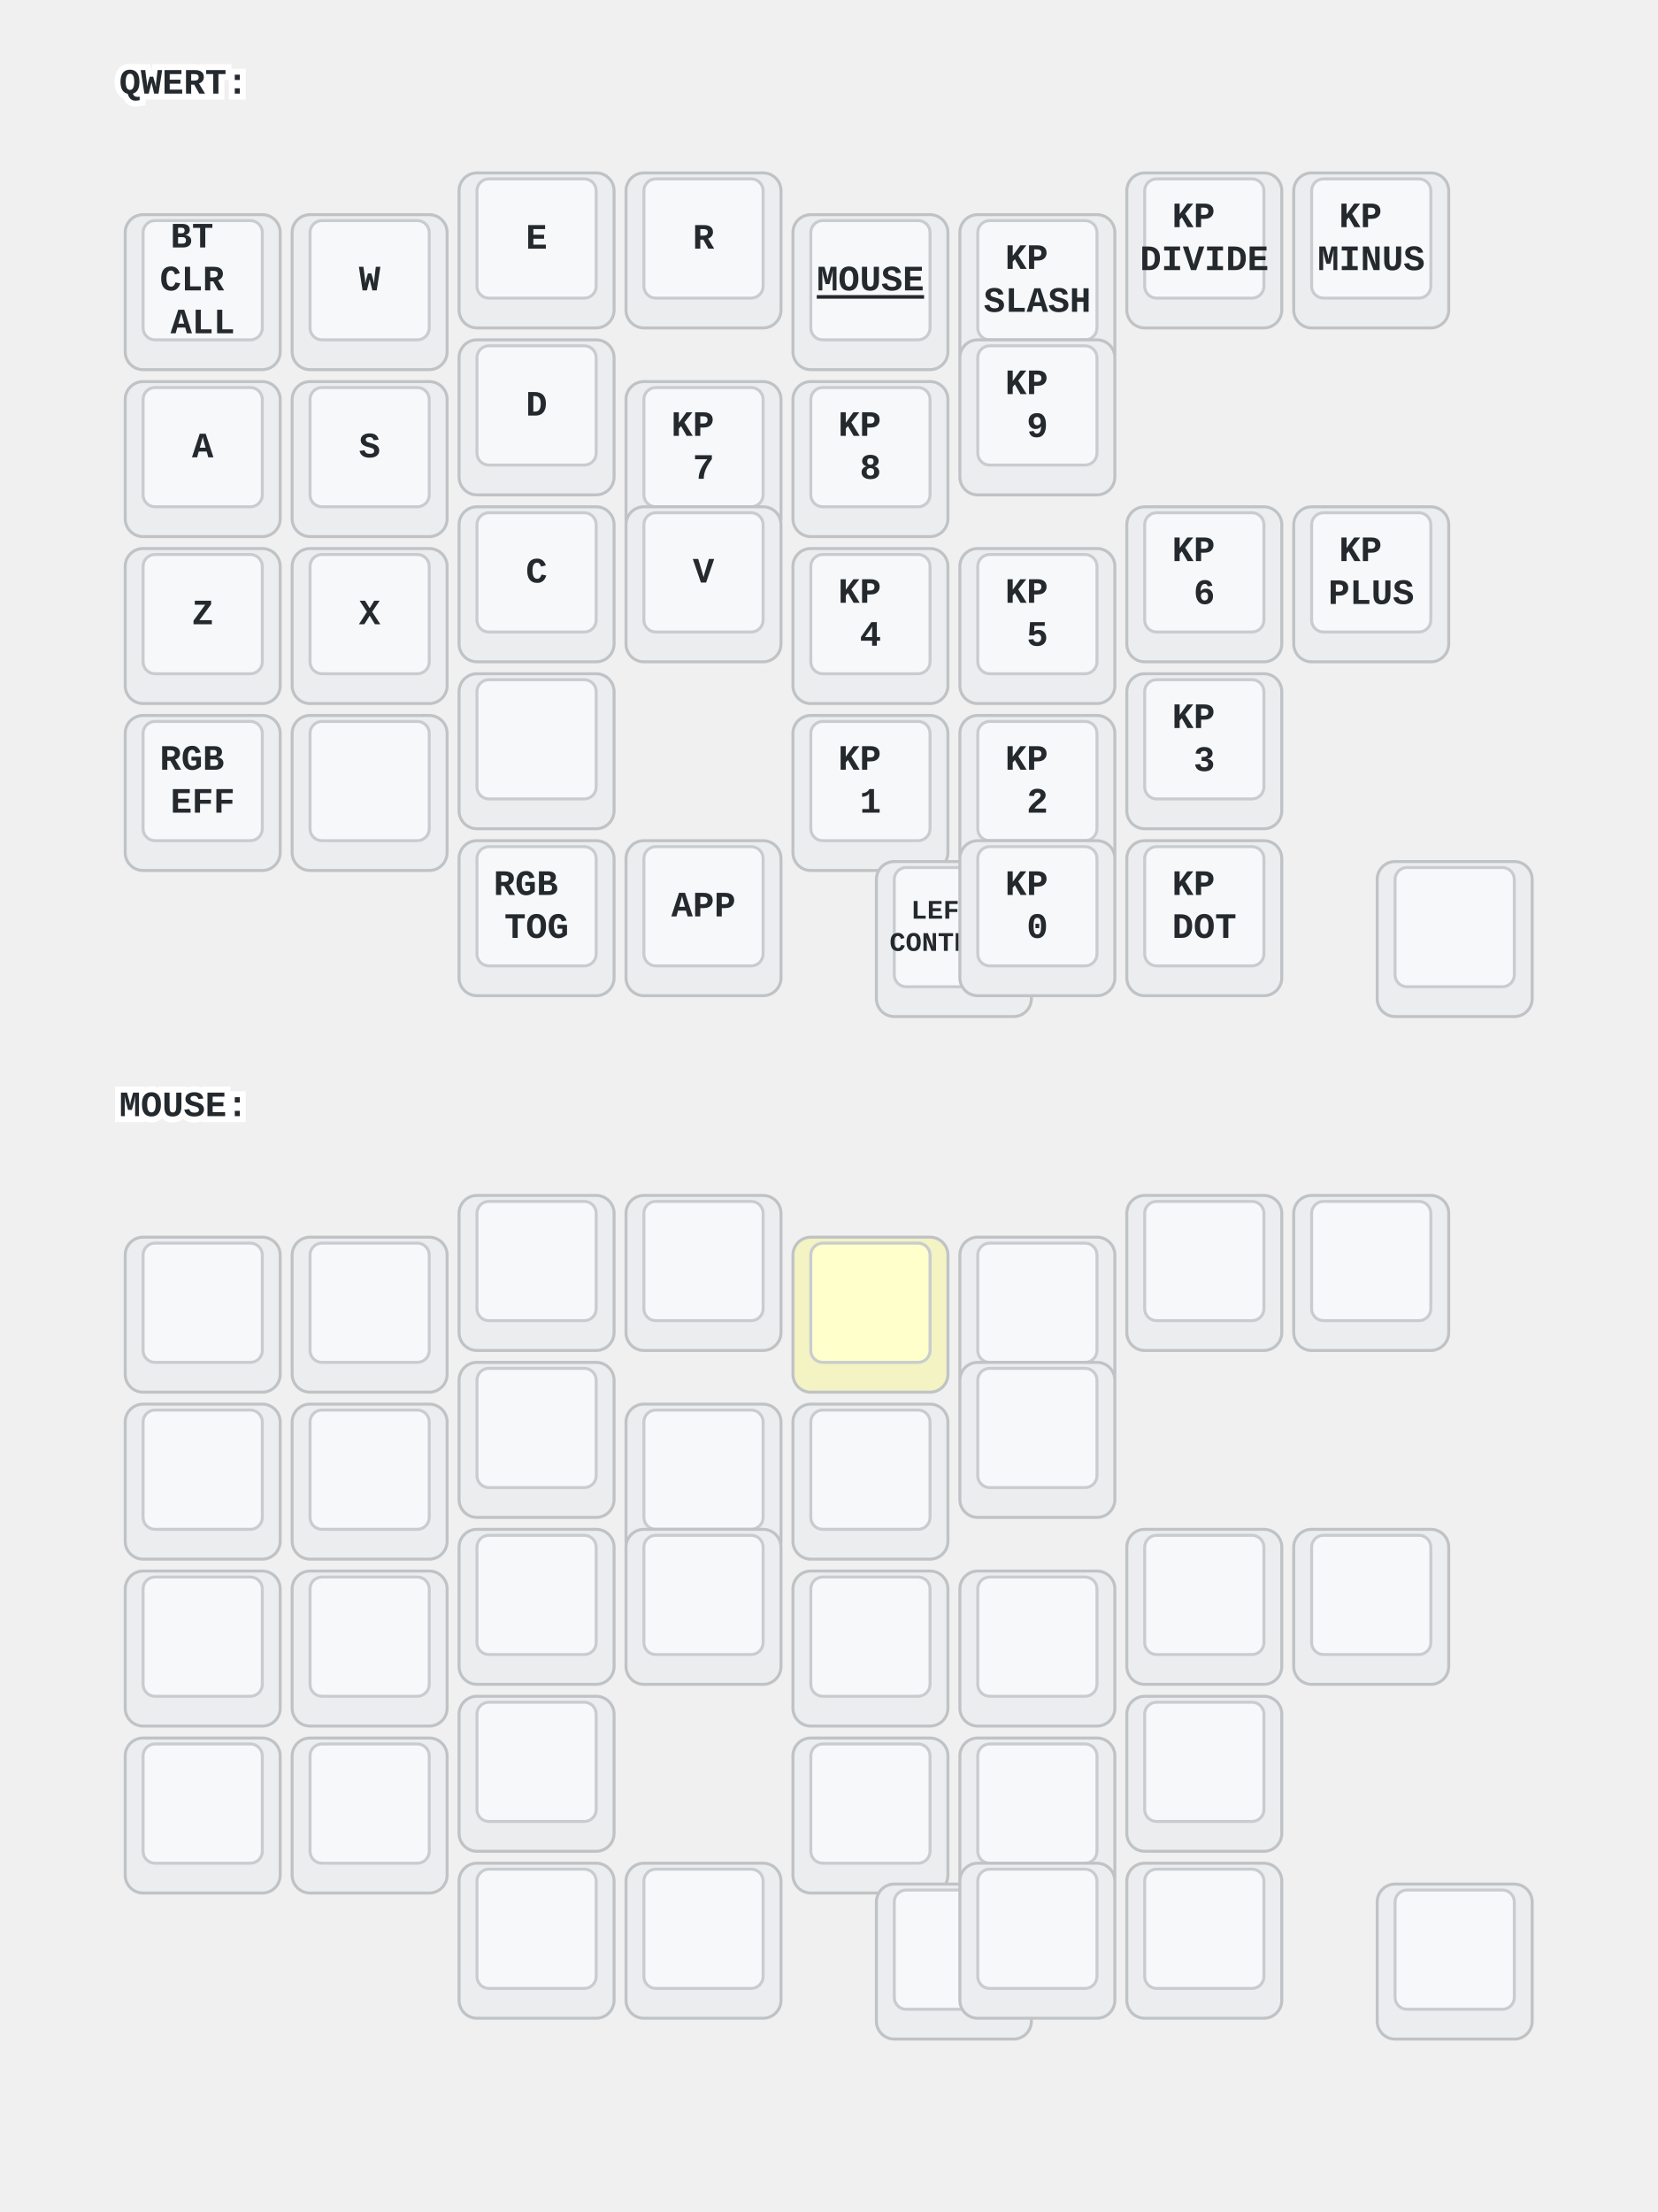
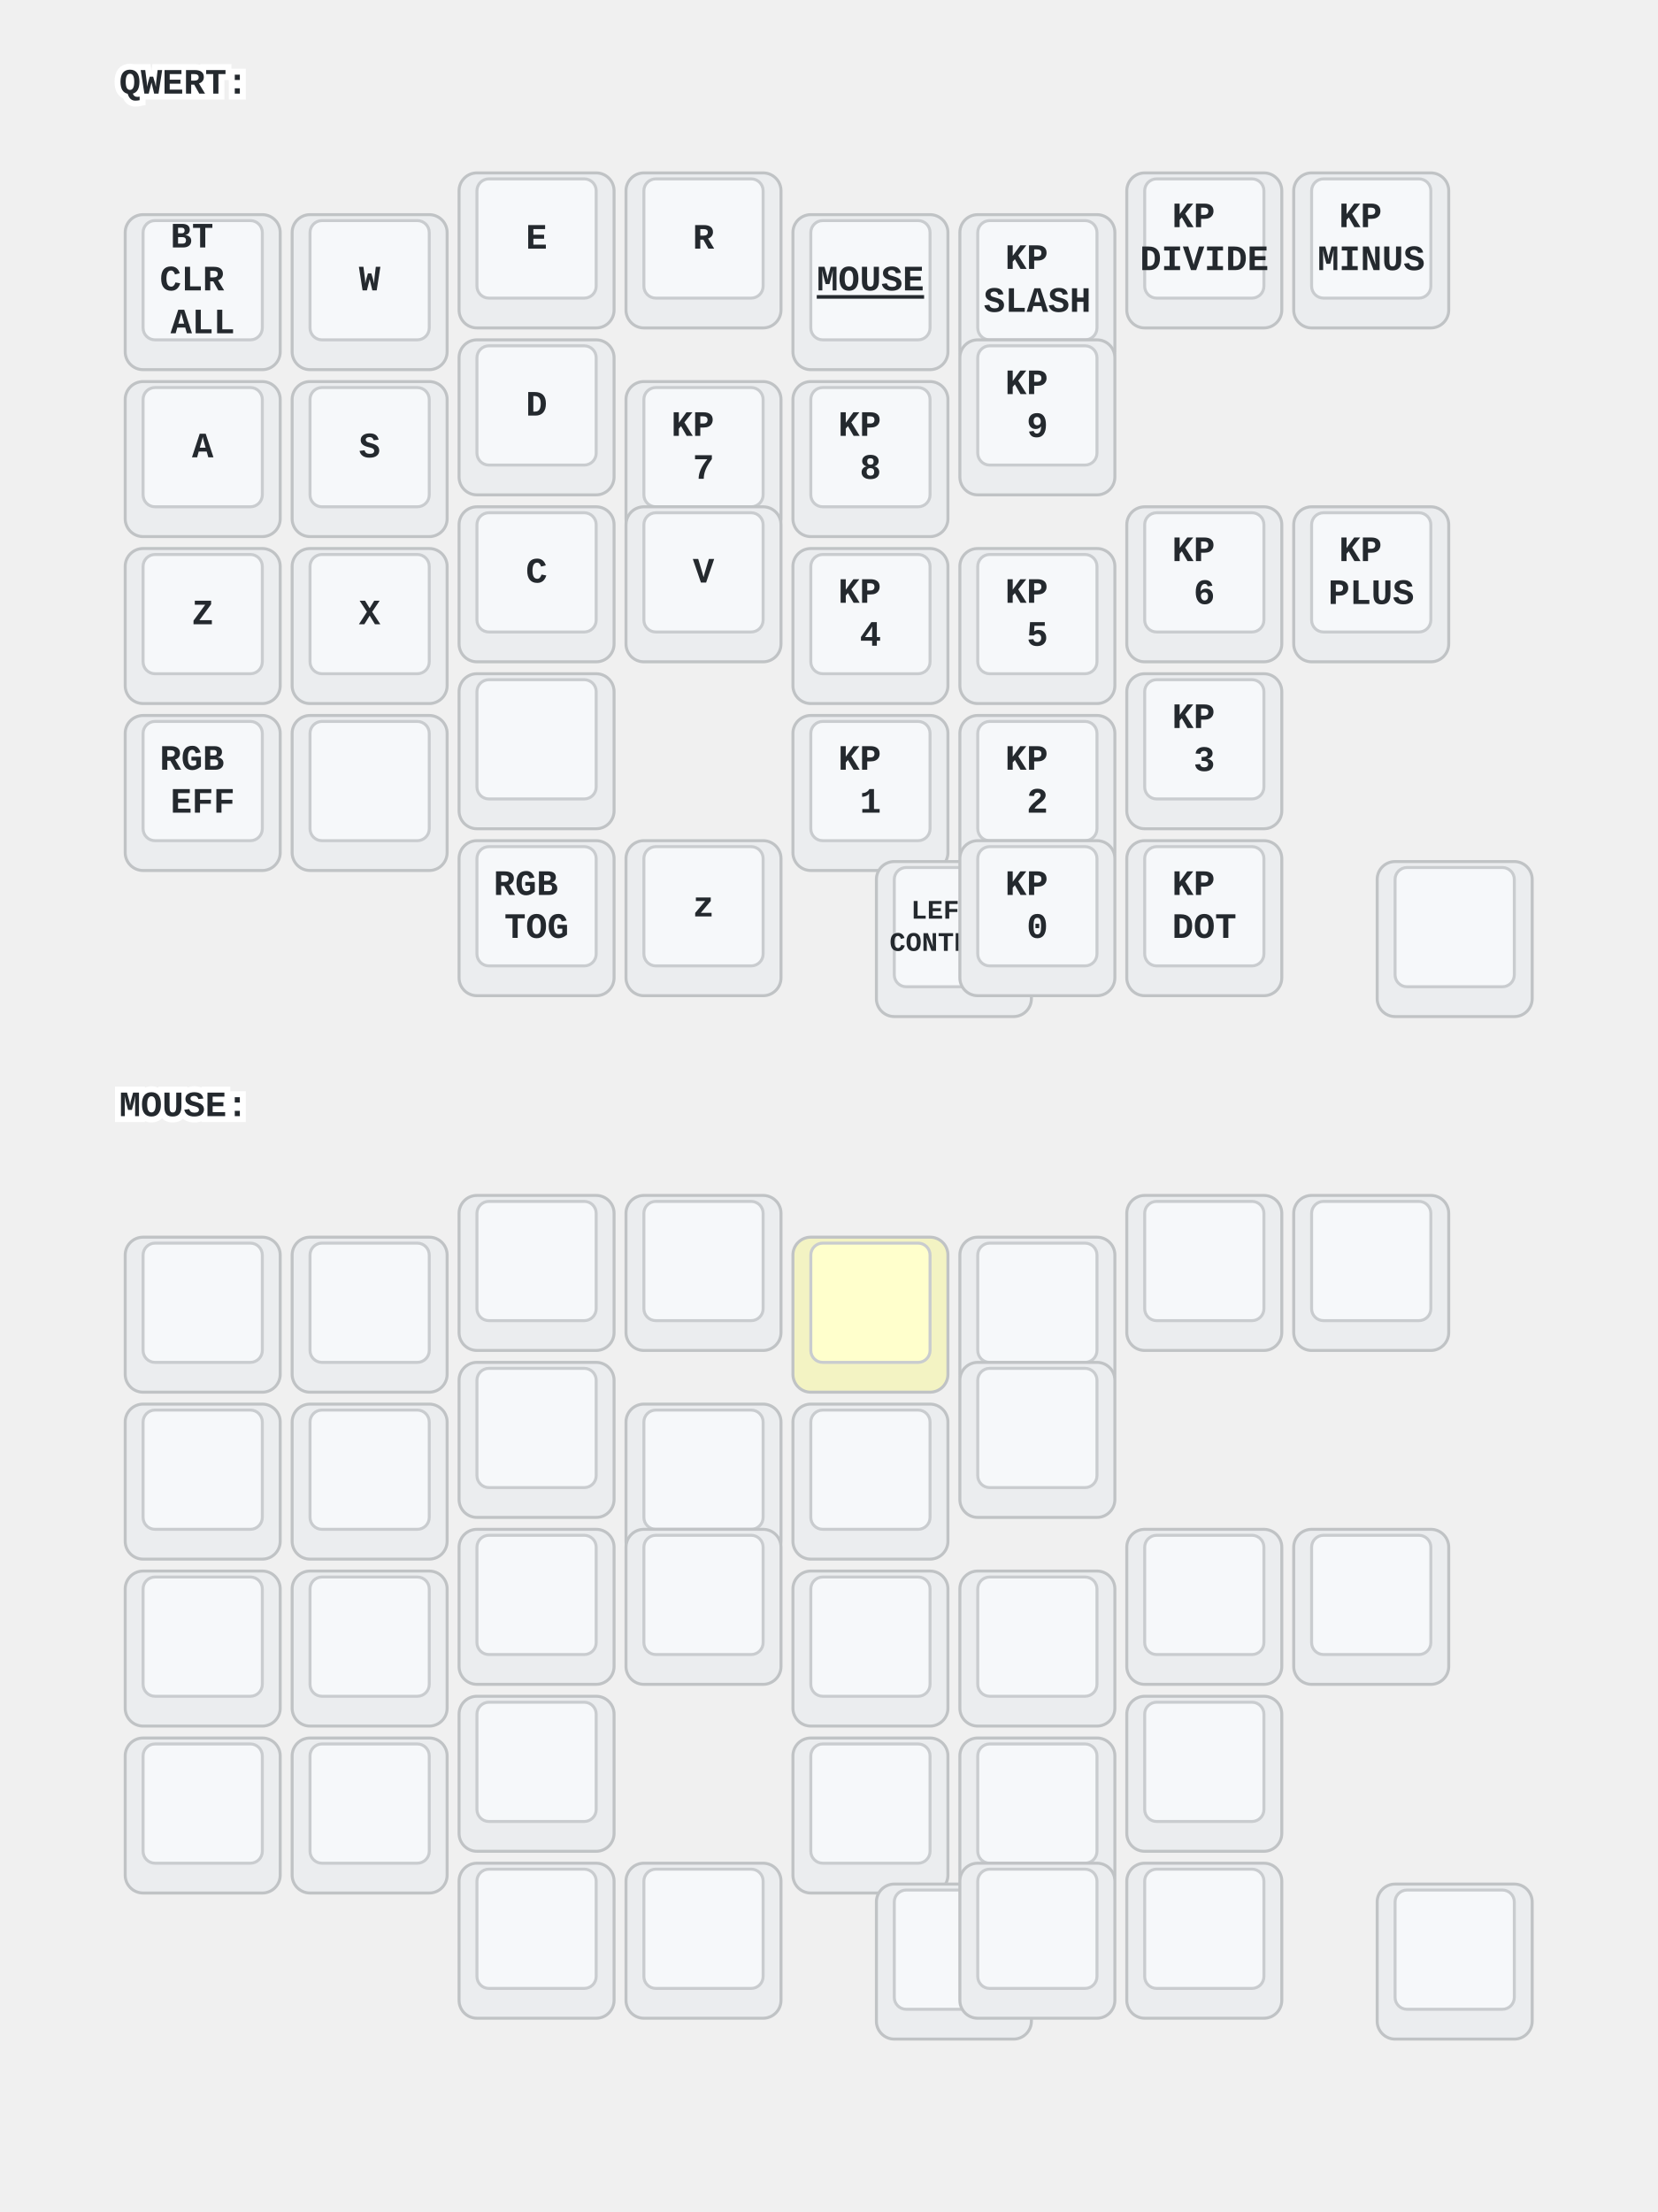
<svg xmlns="http://www.w3.org/2000/svg" xmlns:xlink="http://www.w3.org/1999/xlink" width="556" height="742" viewBox="0 0 556 742" class="keymap">
  <defs>/* start glyphs */
<svg id="mdi:apple-keyboard-caps">
      <svg id="mdi-apple-keyboard-caps" viewBox="0 0 24 24">
        <path d="M15,14V8H17.17L12,2.83L6.83,8H9V14H15M12,0L22,10H17V16H7V10H2L12,0M7,18H17V24H7V18M15,20H9V22H15V20Z" />
      </svg>
    </svg>
    <svg id="mdi:apple-keyboard-shift">
      <svg id="mdi-apple-keyboard-shift" viewBox="0 0 24 24">
        <path d="M15,18V12H17.17L12,6.83L6.83,12H9V18H15M12,4L22,14H17V20H7V14H2L12,4Z" />
      </svg>
    </svg>
    <svg id="mdi:arrow-down-bold">
      <svg id="mdi-arrow-down-bold" viewBox="0 0 24 24">
        <path d="M9,4H15V12H19.84L12,19.84L4.16,12H9V4Z" />
      </svg>
    </svg>
    <svg id="mdi:arrow-left-bold">
      <svg id="mdi-arrow-left-bold" viewBox="0 0 24 24">
        <path d="M20,9V15H12V19.84L4.16,12L12,4.16V9H20Z" />
      </svg>
    </svg>
    <svg id="mdi:arrow-right-bold">
      <svg id="mdi-arrow-right-bold" viewBox="0 0 24 24">
        <path d="M4,15V9H12V4.16L19.84,12L12,19.84V15H4Z" />
      </svg>
    </svg>
    <svg id="mdi:arrow-up-bold">
      <svg id="mdi-arrow-up-bold" viewBox="0 0 24 24">
        <path d="M15,20H9V12H4.16L12,4.16L19.84,12H15V20Z" />
      </svg>
    </svg>
    <svg id="mdi:keyboard-return">
      <svg id="mdi-keyboard-return" viewBox="0 0 24 24">
        <path d="M19,7V11H5.83L9.41,7.41L8,6L2,12L8,18L9.41,16.58L5.83,13H21V7H19Z" />
      </svg>
    </svg>
    <svg id="mdi:transfer">
      <svg id="mdi-transfer" viewBox="0 0 24 24">
        <path d="M8 4A2 2 0 0 0 6 6V10H8V6H16V9H13.5L17 12.5L20.5 9H18V6A2 2 0 0 0 16 4H8M3 12V14H11V12H3M3 15V17H11V15H3M13 15V17H21V15H13M3 18V20H11V18H3M13 18V20H21V18H13Z" />
      </svg>
    </svg>
  </defs>/* end glyphs */
<style>/* inherit to force styles through use tags */
svg path {
    fill: inherit;
}

/* font and background color specifications */
svg.keymap {
    font-family: SFMono-Regular,Consolas,Liberation Mono,Menlo,monospace;
    font-size: 14px;
    font-kerning: normal;
    text-rendering: optimizeLegibility;
    fill: #24292e;
}

/* default key styling */
rect.key {
    fill: #f6f8fa;
}

rect.key, rect.combo {
    stroke: #c9cccf;
    stroke-width: 1;
}

/* default key side styling, only used is draw_key_sides is set */
rect.side {
    filter: brightness(90%);
}

/* color accent for combo boxes */
rect.combo, rect.combo-separate {
    fill: #cdf;
}

/* color accent for held keys */
rect.held, rect.combo.held {
    fill: #fdd;
}

/* color accent for ghost (optional) keys */
rect.ghost, rect.combo.ghost {
    stroke-dasharray: 4, 4;
    stroke-width: 2;
}

text {
    text-anchor: middle;
    dominant-baseline: middle;
}

/* styling for layer labels */
text.label {
    font-weight: bold;
    text-anchor: start;
    stroke: white;
    stroke-width: 4;
    paint-order: stroke;
}

/* styling for optional footer */
text.footer {
    text-anchor: end;
    dominant-baseline: auto;
    stroke: white;
    stroke-width: 4;
    paint-order: stroke;
}

- /* styling for combo tap, and key hold/shifted label text */
- text.combo, text.hold, text.shifted {
+ /* styling for combo tap, and key non-tap label text */
+ text.combo, text.hold, text.shifted, text.left, text.right {
    font-size: 11px;
}

text.hold {
    text-anchor: middle;
    dominant-baseline: auto;
}

text.shifted {
    text-anchor: middle;
    dominant-baseline: hanging;
}

+ text.left {
+     text-anchor: start;
+ }
+ 
+ text.right {
+     text-anchor: end;
+ }
+ 
text.layer-activator {
    text-decoration: underline;
}

/* styling for hold/shifted label text in combo box */
- text.combo.hold, text.combo.shifted {
+ text.combo.hold, text.combo.shifted, text.combo.left, text.combo.right {
    font-size: 8px;
}

/* lighter symbol for transparent keys */
text.trans {
    fill: #7b7e81;
}

/* styling for combo dendrons */
path.combo {
    stroke-width: 1;
    stroke: gray;
    fill: none;
}

/* Start Tabler Icons Cleanup */
/* cannot use height/width with glyphs */
.icon-tabler &gt; path {
    fill: inherit;
    stroke: inherit;
    stroke-width: 2;
}
/* hide tabler's default box */
.icon-tabler &gt; path[stroke="none"][fill="none"] {
    visibility: hidden;
}
/* End Tabler Icons Cleanup */

/* For default sytles, see https://github.com/caksoylar/keymap-drawer/blob/main/keymap_drawer/config.py#L85 */

svg.keymap {
  font-family: Ubuntu Mono, Inconsolata, Consolas, Liberation Mono, Menlo, monospace;
  font-size: 12px;
  font-weight: bold;
  text-rendering: optimizeLegibility;
}

/* Color accent for held keys */
rect.held, rect.combo.held {
    fill: #ffc;
}

/* Technique borrowed and extended from https://github.com/englmaxi/zmk-config/blob/master/keymap-drawer/config.yaml */
.sym_sub_text.tap {
  translate: -5px 2px;
  font-size: 20px;
}
.sym_sub_text.shifted {
  translate: 10px 13px;
  font-size: 10px;
  opacity: 1.0;
}
.combo.sym_sub_text.tap {
  translate: -1px 1px;
}
.combo.sym_sub_text.shifted {
  translate: 7px 5px;
  font-size: 10px;
  opacity: 1.0;
}

/* Toggle */
.toggle.shifted {
  translate: -10px 12px;
}

.toggle.hold {
  translate: 13px -23px;
}

/* Variant for tap-dances */
.tap_dance.tap {
  translate: -7px 0px;
  font-size: 12px;
}
.tap_dance.shifted {
  translate: 7px 17px;
  font-size: 12px;
  opacity: 1.0;
}

/* Variant for symbol next to symbol */
.sym_by_sym.tap {
  translate: -6px 0px;
}
.sym_by_sym.shifted {
  translate: 10px 12px;
  opacity: 1.0;
}

.combo.sym_by_sym.tap {
  translate: -35px 0px;
}
.combo.sym_by_sym.shifted {
  translate: 35px 20px;
  opacity: 1.0;
}

.combo.sym_by_sym.hold {
  visibility: hidden;
}

/* hide hold box for combo sym_by_sym */
.combo.sym_by_sym.hold &gt; path[stroke="none"][fill="none"] {
  visibility: hidden;
}
</style>
  <g transform="translate(40, 0)" class="layer-QWERT">
    <text x="0" y="28" class="label" id="QWERT">QWERT:</text>
    <g transform="translate(0, 56)">
      <g transform="translate(28, 42)" class="key keypos-0">
        <rect rx="6" ry="6" x="-26" y="-26" width="52" height="52" class="key side" />
        <rect rx="4" ry="4" x="-20" y="-24" width="40" height="40" class="key" />
        <text x="0" y="-4" class="key tap">
          <tspan x="0" dy="-1.2em">BT</tspan>
          <tspan x="0" dy="1.2em">CLR</tspan>
          <tspan x="0" dy="1.2em">ALL</tspan>
        </text>
      </g>
      <g transform="translate(84, 42)" class="key keypos-1">
        <rect rx="6" ry="6" x="-26" y="-26" width="52" height="52" class="key side" />
        <rect rx="4" ry="4" x="-20" y="-24" width="40" height="40" class="key" />
        <text x="0" y="-4" class="key tap">W</text>
      </g>
      <g transform="translate(140, 28)" class="key keypos-2">
        <rect rx="6" ry="6" x="-26" y="-26" width="52" height="52" class="key side" />
        <rect rx="4" ry="4" x="-20" y="-24" width="40" height="40" class="key" />
        <text x="0" y="-4" class="key tap">E</text>
      </g>
      <g transform="translate(196, 28)" class="key keypos-3">
        <rect rx="6" ry="6" x="-26" y="-26" width="52" height="52" class="key side" />
        <rect rx="4" ry="4" x="-20" y="-24" width="40" height="40" class="key" />
        <text x="0" y="-4" class="key tap">R</text>
      </g>
      <g transform="translate(252, 42)" class="key keypos-4">
        <rect rx="6" ry="6" x="-26" y="-26" width="52" height="52" class="key side" />
        <rect rx="4" ry="4" x="-20" y="-24" width="40" height="40" class="key" />
        <a href="#MOUSE">
          <text x="0" y="-4" class="key tap layer-activator">MOUSE</text>
        </a>
      </g>
      <g transform="translate(308, 42)" class="key keypos-5">
        <rect rx="6" ry="6" x="-26" y="-26" width="52" height="52" class="key side" />
        <rect rx="4" ry="4" x="-20" y="-24" width="40" height="40" class="key" />
        <text x="0" y="-4" class="key tap">
          <tspan x="0" dy="-0.6em">KP</tspan>
          <tspan x="0" dy="1.2em">SLASH</tspan>
        </text>
      </g>
      <g transform="translate(364, 28)" class="key keypos-6">
        <rect rx="6" ry="6" x="-26" y="-26" width="52" height="52" class="key side" />
        <rect rx="4" ry="4" x="-20" y="-24" width="40" height="40" class="key" />
        <text x="0" y="-4" class="key tap">
          <tspan x="0" dy="-0.6em">KP</tspan>
          <tspan x="0" dy="1.2em">DIVIDE</tspan>
        </text>
      </g>
      <g transform="translate(420, 28)" class="key keypos-7">
        <rect rx="6" ry="6" x="-26" y="-26" width="52" height="52" class="key side" />
        <rect rx="4" ry="4" x="-20" y="-24" width="40" height="40" class="key" />
        <text x="0" y="-4" class="key tap">
          <tspan x="0" dy="-0.6em">KP</tspan>
          <tspan x="0" dy="1.2em">MINUS</tspan>
        </text>
      </g>
      <g transform="translate(28, 98)" class="key keypos-8">
        <rect rx="6" ry="6" x="-26" y="-26" width="52" height="52" class="key side" />
        <rect rx="4" ry="4" x="-20" y="-24" width="40" height="40" class="key" />
        <text x="0" y="-4" class="key tap">A</text>
      </g>
      <g transform="translate(84, 98)" class="key keypos-9">
        <rect rx="6" ry="6" x="-26" y="-26" width="52" height="52" class="key side" />
        <rect rx="4" ry="4" x="-20" y="-24" width="40" height="40" class="key" />
        <text x="0" y="-4" class="key tap">S</text>
      </g>
      <g transform="translate(140, 84)" class="key keypos-10">
        <rect rx="6" ry="6" x="-26" y="-26" width="52" height="52" class="key side" />
        <rect rx="4" ry="4" x="-20" y="-24" width="40" height="40" class="key" />
        <text x="0" y="-4" class="key tap">D</text>
      </g>
      <g transform="translate(196, 98)" class="key keypos-11">
        <rect rx="6" ry="6" x="-26" y="-26" width="52" height="52" class="key side" />
        <rect rx="4" ry="4" x="-20" y="-24" width="40" height="40" class="key" />
        <text x="0" y="-4" class="key tap">
          <tspan x="0" dy="-0.6em">KP</tspan>
          <tspan x="0" dy="1.2em">7</tspan>
        </text>
      </g>
      <g transform="translate(252, 98)" class="key keypos-12">
        <rect rx="6" ry="6" x="-26" y="-26" width="52" height="52" class="key side" />
        <rect rx="4" ry="4" x="-20" y="-24" width="40" height="40" class="key" />
        <text x="0" y="-4" class="key tap">
          <tspan x="0" dy="-0.6em">KP</tspan>
          <tspan x="0" dy="1.2em">8</tspan>
        </text>
      </g>
      <g transform="translate(308, 84)" class="key keypos-13">
        <rect rx="6" ry="6" x="-26" y="-26" width="52" height="52" class="key side" />
        <rect rx="4" ry="4" x="-20" y="-24" width="40" height="40" class="key" />
        <text x="0" y="-4" class="key tap">
          <tspan x="0" dy="-0.6em">KP</tspan>
          <tspan x="0" dy="1.2em">9</tspan>
        </text>
      </g>
      <g transform="translate(28, 154)" class="key keypos-14">
        <rect rx="6" ry="6" x="-26" y="-26" width="52" height="52" class="key side" />
        <rect rx="4" ry="4" x="-20" y="-24" width="40" height="40" class="key" />
        <text x="0" y="-4" class="key tap">Z</text>
      </g>
      <g transform="translate(84, 154)" class="key keypos-15">
        <rect rx="6" ry="6" x="-26" y="-26" width="52" height="52" class="key side" />
        <rect rx="4" ry="4" x="-20" y="-24" width="40" height="40" class="key" />
        <text x="0" y="-4" class="key tap">X</text>
      </g>
      <g transform="translate(140, 140)" class="key keypos-16">
        <rect rx="6" ry="6" x="-26" y="-26" width="52" height="52" class="key side" />
        <rect rx="4" ry="4" x="-20" y="-24" width="40" height="40" class="key" />
        <text x="0" y="-4" class="key tap">C</text>
      </g>
      <g transform="translate(196, 140)" class="key keypos-17">
        <rect rx="6" ry="6" x="-26" y="-26" width="52" height="52" class="key side" />
        <rect rx="4" ry="4" x="-20" y="-24" width="40" height="40" class="key" />
        <text x="0" y="-4" class="key tap">V</text>
      </g>
      <g transform="translate(252, 154)" class="key keypos-18">
        <rect rx="6" ry="6" x="-26" y="-26" width="52" height="52" class="key side" />
        <rect rx="4" ry="4" x="-20" y="-24" width="40" height="40" class="key" />
        <text x="0" y="-4" class="key tap">
          <tspan x="0" dy="-0.6em">KP</tspan>
          <tspan x="0" dy="1.2em">4</tspan>
        </text>
      </g>
      <g transform="translate(308, 154)" class="key keypos-19">
        <rect rx="6" ry="6" x="-26" y="-26" width="52" height="52" class="key side" />
        <rect rx="4" ry="4" x="-20" y="-24" width="40" height="40" class="key" />
        <text x="0" y="-4" class="key tap">
          <tspan x="0" dy="-0.6em">KP</tspan>
          <tspan x="0" dy="1.2em">5</tspan>
        </text>
      </g>
      <g transform="translate(364, 140)" class="key keypos-20">
        <rect rx="6" ry="6" x="-26" y="-26" width="52" height="52" class="key side" />
        <rect rx="4" ry="4" x="-20" y="-24" width="40" height="40" class="key" />
        <text x="0" y="-4" class="key tap">
          <tspan x="0" dy="-0.6em">KP</tspan>
          <tspan x="0" dy="1.2em">6</tspan>
        </text>
      </g>
      <g transform="translate(420, 140)" class="key keypos-21">
        <rect rx="6" ry="6" x="-26" y="-26" width="52" height="52" class="key side" />
        <rect rx="4" ry="4" x="-20" y="-24" width="40" height="40" class="key" />
        <text x="0" y="-4" class="key tap">
          <tspan x="0" dy="-0.6em">KP</tspan>
          <tspan x="0" dy="1.2em">PLUS</tspan>
        </text>
      </g>
      <g transform="translate(28, 210)" class="key keypos-22">
        <rect rx="6" ry="6" x="-26" y="-26" width="52" height="52" class="key side" />
        <rect rx="4" ry="4" x="-20" y="-24" width="40" height="40" class="key" />
        <text x="0" y="-4" class="key tap">
          <tspan x="0" dy="-0.6em">RGB</tspan>
          <tspan x="0" dy="1.2em">EFF</tspan>
        </text>
      </g>
      <g transform="translate(84, 210)" class="key keypos-23">
        <rect rx="6" ry="6" x="-26" y="-26" width="52" height="52" class="key side" />
        <rect rx="4" ry="4" x="-20" y="-24" width="40" height="40" class="key" />
        <use href="#mdi:apple-keyboard-caps" xlink:href="#mdi:apple-keyboard-caps" x="-9" y="-13" height="18" width="18.0" class="key tap glyph mdi:apple-keyboard-caps" />
      </g>
      <g transform="translate(140, 196)" class="key keypos-24">
        <rect rx="6" ry="6" x="-26" y="-26" width="52" height="52" class="key side" />
        <rect rx="4" ry="4" x="-20" y="-24" width="40" height="40" class="key" />
        <use href="#mdi:apple-keyboard-shift" xlink:href="#mdi:apple-keyboard-shift" x="-9" y="-13" height="18" width="18.0" class="key tap glyph mdi:apple-keyboard-shift" />
      </g>
      <g transform="translate(252, 210)" class="key keypos-25">
        <rect rx="6" ry="6" x="-26" y="-26" width="52" height="52" class="key side" />
        <rect rx="4" ry="4" x="-20" y="-24" width="40" height="40" class="key" />
        <text x="0" y="-4" class="key tap">
          <tspan x="0" dy="-0.6em">KP</tspan>
          <tspan x="0" dy="1.2em">1</tspan>
        </text>
      </g>
      <g transform="translate(308, 210)" class="key keypos-26">
        <rect rx="6" ry="6" x="-26" y="-26" width="52" height="52" class="key side" />
        <rect rx="4" ry="4" x="-20" y="-24" width="40" height="40" class="key" />
        <text x="0" y="-4" class="key tap">
          <tspan x="0" dy="-0.6em">KP</tspan>
          <tspan x="0" dy="1.2em">2</tspan>
        </text>
      </g>
      <g transform="translate(364, 196)" class="key keypos-27">
        <rect rx="6" ry="6" x="-26" y="-26" width="52" height="52" class="key side" />
        <rect rx="4" ry="4" x="-20" y="-24" width="40" height="40" class="key" />
        <text x="0" y="-4" class="key tap">
          <tspan x="0" dy="-0.6em">KP</tspan>
          <tspan x="0" dy="1.2em">3</tspan>
        </text>
      </g>
      <g transform="translate(140, 252)" class="key keypos-28">
        <rect rx="6" ry="6" x="-26" y="-26" width="52" height="52" class="key side" />
        <rect rx="4" ry="4" x="-20" y="-24" width="40" height="40" class="key" />
        <text x="0" y="-4" class="key tap">
          <tspan x="0" dy="-0.6em">RGB</tspan>
          <tspan x="0" dy="1.2em">TOG</tspan>
        </text>
      </g>
      <g transform="translate(196, 252)" class="key keypos-29">
        <rect rx="6" ry="6" x="-26" y="-26" width="52" height="52" class="key side" />
        <rect rx="4" ry="4" x="-20" y="-24" width="40" height="40" class="key" />
-         <text x="0" y="-4" class="key tap">APP</text>
+         <text x="0" y="-4" class="key tap">z</text>
      </g>
      <g transform="translate(280, 259)" class="key keypos-30">
        <rect rx="6" ry="6" x="-26" y="-26" width="52" height="52" class="key side" />
        <rect rx="4" ry="4" x="-20" y="-24" width="40" height="40" class="key" />
        <text x="0" y="-4" class="key tap">
          <tspan x="0" dy="-0.6em" style="font-size: 75%">LEFT</tspan>
          <tspan x="0" dy="1.2em" style="font-size: 75%">CONTROLI</tspan>
        </text>
      </g>
      <g transform="translate(308, 252)" class="key keypos-31">
        <rect rx="6" ry="6" x="-26" y="-26" width="52" height="52" class="key side" />
        <rect rx="4" ry="4" x="-20" y="-24" width="40" height="40" class="key" />
        <text x="0" y="-4" class="key tap">
          <tspan x="0" dy="-0.6em">KP</tspan>
          <tspan x="0" dy="1.2em">0</tspan>
        </text>
      </g>
      <g transform="translate(364, 252)" class="key keypos-32">
        <rect rx="6" ry="6" x="-26" y="-26" width="52" height="52" class="key side" />
        <rect rx="4" ry="4" x="-20" y="-24" width="40" height="40" class="key" />
        <text x="0" y="-4" class="key tap">
          <tspan x="0" dy="-0.6em">KP</tspan>
          <tspan x="0" dy="1.2em">DOT</tspan>
        </text>
      </g>
      <g transform="translate(448, 259)" class="key enter keypos-33">
        <rect rx="6" ry="6" x="-26" y="-26" width="52" height="52" class="key enter side" />
        <rect rx="4" ry="4" x="-20" y="-24" width="40" height="40" class="key enter" />
        <use href="#mdi:keyboard-return" xlink:href="#mdi:keyboard-return" x="-9" y="-13" height="18" width="18.0" class="key enter tap glyph mdi:keyboard-return" />
      </g>
    </g>
  </g>
  <g transform="translate(40, 343)" class="layer-MOUSE">
    <text x="0" y="28" class="label" id="MOUSE">MOUSE:</text>
    <g transform="translate(0, 56)">
      <g transform="translate(28, 42)" class="key trans keypos-0">
        <rect rx="6" ry="6" x="-26" y="-26" width="52" height="52" class="key trans side" />
        <rect rx="4" ry="4" x="-20" y="-24" width="40" height="40" class="key trans" />
        <use href="#mdi:transfer" xlink:href="#mdi:transfer" x="-9" y="-13" height="18" width="18.0" class="key trans tap glyph mdi:transfer" />
      </g>
      <g transform="translate(84, 42)" class="key trans keypos-1">
        <rect rx="6" ry="6" x="-26" y="-26" width="52" height="52" class="key trans side" />
        <rect rx="4" ry="4" x="-20" y="-24" width="40" height="40" class="key trans" />
        <use href="#mdi:transfer" xlink:href="#mdi:transfer" x="-9" y="-13" height="18" width="18.0" class="key trans tap glyph mdi:transfer" />
      </g>
      <g transform="translate(140, 28)" class="key trans keypos-2">
        <rect rx="6" ry="6" x="-26" y="-26" width="52" height="52" class="key trans side" />
        <rect rx="4" ry="4" x="-20" y="-24" width="40" height="40" class="key trans" />
        <use href="#mdi:transfer" xlink:href="#mdi:transfer" x="-9" y="-13" height="18" width="18.0" class="key trans tap glyph mdi:transfer" />
      </g>
      <g transform="translate(196, 28)" class="key trans keypos-3">
        <rect rx="6" ry="6" x="-26" y="-26" width="52" height="52" class="key trans side" />
        <rect rx="4" ry="4" x="-20" y="-24" width="40" height="40" class="key trans" />
        <use href="#mdi:transfer" xlink:href="#mdi:transfer" x="-9" y="-13" height="18" width="18.0" class="key trans tap glyph mdi:transfer" />
      </g>
      <g transform="translate(252, 42)" class="key held keypos-4">
        <rect rx="6" ry="6" x="-26" y="-26" width="52" height="52" class="key held side" />
        <rect rx="4" ry="4" x="-20" y="-24" width="40" height="40" class="key held" />
      </g>
      <g transform="translate(308, 42)" class="key trans keypos-5">
        <rect rx="6" ry="6" x="-26" y="-26" width="52" height="52" class="key trans side" />
        <rect rx="4" ry="4" x="-20" y="-24" width="40" height="40" class="key trans" />
        <use href="#mdi:transfer" xlink:href="#mdi:transfer" x="-9" y="-13" height="18" width="18.0" class="key trans tap glyph mdi:transfer" />
      </g>
      <g transform="translate(364, 28)" class="key trans keypos-6">
        <rect rx="6" ry="6" x="-26" y="-26" width="52" height="52" class="key trans side" />
        <rect rx="4" ry="4" x="-20" y="-24" width="40" height="40" class="key trans" />
        <use href="#mdi:transfer" xlink:href="#mdi:transfer" x="-9" y="-13" height="18" width="18.0" class="key trans tap glyph mdi:transfer" />
      </g>
      <g transform="translate(420, 28)" class="key trans keypos-7">
        <rect rx="6" ry="6" x="-26" y="-26" width="52" height="52" class="key trans side" />
        <rect rx="4" ry="4" x="-20" y="-24" width="40" height="40" class="key trans" />
        <use href="#mdi:transfer" xlink:href="#mdi:transfer" x="-9" y="-13" height="18" width="18.0" class="key trans tap glyph mdi:transfer" />
      </g>
      <g transform="translate(28, 98)" class="key trans keypos-8">
        <rect rx="6" ry="6" x="-26" y="-26" width="52" height="52" class="key trans side" />
        <rect rx="4" ry="4" x="-20" y="-24" width="40" height="40" class="key trans" />
        <use href="#mdi:transfer" xlink:href="#mdi:transfer" x="-9" y="-13" height="18" width="18.0" class="key trans tap glyph mdi:transfer" />
      </g>
      <g transform="translate(84, 98)" class="key trans keypos-9">
        <rect rx="6" ry="6" x="-26" y="-26" width="52" height="52" class="key trans side" />
        <rect rx="4" ry="4" x="-20" y="-24" width="40" height="40" class="key trans" />
        <use href="#mdi:transfer" xlink:href="#mdi:transfer" x="-9" y="-13" height="18" width="18.0" class="key trans tap glyph mdi:transfer" />
      </g>
      <g transform="translate(140, 84)" class="key trans keypos-10">
        <rect rx="6" ry="6" x="-26" y="-26" width="52" height="52" class="key trans side" />
        <rect rx="4" ry="4" x="-20" y="-24" width="40" height="40" class="key trans" />
        <use href="#mdi:transfer" xlink:href="#mdi:transfer" x="-9" y="-13" height="18" width="18.0" class="key trans tap glyph mdi:transfer" />
      </g>
      <g transform="translate(196, 98)" class="key trans keypos-11">
        <rect rx="6" ry="6" x="-26" y="-26" width="52" height="52" class="key trans side" />
        <rect rx="4" ry="4" x="-20" y="-24" width="40" height="40" class="key trans" />
        <use href="#mdi:transfer" xlink:href="#mdi:transfer" x="-9" y="-13" height="18" width="18.0" class="key trans tap glyph mdi:transfer" />
      </g>
      <g transform="translate(252, 98)" class="key keypos-12">
        <rect rx="6" ry="6" x="-26" y="-26" width="52" height="52" class="key side" />
        <rect rx="4" ry="4" x="-20" y="-24" width="40" height="40" class="key" />
        <use href="#mdi:arrow-up-bold" xlink:href="#mdi:arrow-up-bold" x="-9" y="-13" height="18" width="18.0" class="key tap glyph mdi:arrow-up-bold" />
      </g>
      <g transform="translate(308, 84)" class="key trans keypos-13">
        <rect rx="6" ry="6" x="-26" y="-26" width="52" height="52" class="key trans side" />
        <rect rx="4" ry="4" x="-20" y="-24" width="40" height="40" class="key trans" />
        <use href="#mdi:transfer" xlink:href="#mdi:transfer" x="-9" y="-13" height="18" width="18.0" class="key trans tap glyph mdi:transfer" />
      </g>
      <g transform="translate(28, 154)" class="key trans keypos-14">
        <rect rx="6" ry="6" x="-26" y="-26" width="52" height="52" class="key trans side" />
        <rect rx="4" ry="4" x="-20" y="-24" width="40" height="40" class="key trans" />
        <use href="#mdi:transfer" xlink:href="#mdi:transfer" x="-9" y="-13" height="18" width="18.0" class="key trans tap glyph mdi:transfer" />
      </g>
      <g transform="translate(84, 154)" class="key trans keypos-15">
        <rect rx="6" ry="6" x="-26" y="-26" width="52" height="52" class="key trans side" />
        <rect rx="4" ry="4" x="-20" y="-24" width="40" height="40" class="key trans" />
        <use href="#mdi:transfer" xlink:href="#mdi:transfer" x="-9" y="-13" height="18" width="18.0" class="key trans tap glyph mdi:transfer" />
      </g>
      <g transform="translate(140, 140)" class="key trans keypos-16">
        <rect rx="6" ry="6" x="-26" y="-26" width="52" height="52" class="key trans side" />
        <rect rx="4" ry="4" x="-20" y="-24" width="40" height="40" class="key trans" />
        <use href="#mdi:transfer" xlink:href="#mdi:transfer" x="-9" y="-13" height="18" width="18.0" class="key trans tap glyph mdi:transfer" />
      </g>
      <g transform="translate(196, 140)" class="key trans keypos-17">
        <rect rx="6" ry="6" x="-26" y="-26" width="52" height="52" class="key trans side" />
        <rect rx="4" ry="4" x="-20" y="-24" width="40" height="40" class="key trans" />
        <use href="#mdi:transfer" xlink:href="#mdi:transfer" x="-9" y="-13" height="18" width="18.0" class="key trans tap glyph mdi:transfer" />
      </g>
      <g transform="translate(252, 154)" class="key keypos-18">
        <rect rx="6" ry="6" x="-26" y="-26" width="52" height="52" class="key side" />
        <rect rx="4" ry="4" x="-20" y="-24" width="40" height="40" class="key" />
        <use href="#mdi:arrow-left-bold" xlink:href="#mdi:arrow-left-bold" x="-9" y="-13" height="18" width="18.0" class="key tap glyph mdi:arrow-left-bold" />
      </g>
      <g transform="translate(308, 154)" class="key trans keypos-19">
        <rect rx="6" ry="6" x="-26" y="-26" width="52" height="52" class="key trans side" />
        <rect rx="4" ry="4" x="-20" y="-24" width="40" height="40" class="key trans" />
        <use href="#mdi:transfer" xlink:href="#mdi:transfer" x="-9" y="-13" height="18" width="18.0" class="key trans tap glyph mdi:transfer" />
      </g>
      <g transform="translate(364, 140)" class="key keypos-20">
        <rect rx="6" ry="6" x="-26" y="-26" width="52" height="52" class="key side" />
        <rect rx="4" ry="4" x="-20" y="-24" width="40" height="40" class="key" />
        <use href="#mdi:arrow-right-bold" xlink:href="#mdi:arrow-right-bold" x="-9" y="-13" height="18" width="18.0" class="key tap glyph mdi:arrow-right-bold" />
      </g>
      <g transform="translate(420, 140)" class="key trans keypos-21">
        <rect rx="6" ry="6" x="-26" y="-26" width="52" height="52" class="key trans side" />
        <rect rx="4" ry="4" x="-20" y="-24" width="40" height="40" class="key trans" />
        <use href="#mdi:transfer" xlink:href="#mdi:transfer" x="-9" y="-13" height="18" width="18.0" class="key trans tap glyph mdi:transfer" />
      </g>
      <g transform="translate(28, 210)" class="key trans keypos-22">
        <rect rx="6" ry="6" x="-26" y="-26" width="52" height="52" class="key trans side" />
        <rect rx="4" ry="4" x="-20" y="-24" width="40" height="40" class="key trans" />
        <use href="#mdi:transfer" xlink:href="#mdi:transfer" x="-9" y="-13" height="18" width="18.0" class="key trans tap glyph mdi:transfer" />
      </g>
      <g transform="translate(84, 210)" class="key trans keypos-23">
        <rect rx="6" ry="6" x="-26" y="-26" width="52" height="52" class="key trans side" />
        <rect rx="4" ry="4" x="-20" y="-24" width="40" height="40" class="key trans" />
        <use href="#mdi:transfer" xlink:href="#mdi:transfer" x="-9" y="-13" height="18" width="18.0" class="key trans tap glyph mdi:transfer" />
      </g>
      <g transform="translate(140, 196)" class="key trans keypos-24">
        <rect rx="6" ry="6" x="-26" y="-26" width="52" height="52" class="key trans side" />
        <rect rx="4" ry="4" x="-20" y="-24" width="40" height="40" class="key trans" />
        <use href="#mdi:transfer" xlink:href="#mdi:transfer" x="-9" y="-13" height="18" width="18.0" class="key trans tap glyph mdi:transfer" />
      </g>
      <g transform="translate(252, 210)" class="key trans keypos-25">
        <rect rx="6" ry="6" x="-26" y="-26" width="52" height="52" class="key trans side" />
        <rect rx="4" ry="4" x="-20" y="-24" width="40" height="40" class="key trans" />
        <use href="#mdi:transfer" xlink:href="#mdi:transfer" x="-9" y="-13" height="18" width="18.0" class="key trans tap glyph mdi:transfer" />
      </g>
      <g transform="translate(308, 210)" class="key keypos-26">
        <rect rx="6" ry="6" x="-26" y="-26" width="52" height="52" class="key side" />
        <rect rx="4" ry="4" x="-20" y="-24" width="40" height="40" class="key" />
        <use href="#mdi:arrow-down-bold" xlink:href="#mdi:arrow-down-bold" x="-9" y="-13" height="18" width="18.0" class="key tap glyph mdi:arrow-down-bold" />
      </g>
      <g transform="translate(364, 196)" class="key trans keypos-27">
        <rect rx="6" ry="6" x="-26" y="-26" width="52" height="52" class="key trans side" />
        <rect rx="4" ry="4" x="-20" y="-24" width="40" height="40" class="key trans" />
        <use href="#mdi:transfer" xlink:href="#mdi:transfer" x="-9" y="-13" height="18" width="18.0" class="key trans tap glyph mdi:transfer" />
      </g>
      <g transform="translate(140, 252)" class="key trans keypos-28">
        <rect rx="6" ry="6" x="-26" y="-26" width="52" height="52" class="key trans side" />
        <rect rx="4" ry="4" x="-20" y="-24" width="40" height="40" class="key trans" />
        <use href="#mdi:transfer" xlink:href="#mdi:transfer" x="-9" y="-13" height="18" width="18.0" class="key trans tap glyph mdi:transfer" />
      </g>
      <g transform="translate(196, 252)" class="key trans keypos-29">
        <rect rx="6" ry="6" x="-26" y="-26" width="52" height="52" class="key trans side" />
        <rect rx="4" ry="4" x="-20" y="-24" width="40" height="40" class="key trans" />
        <use href="#mdi:transfer" xlink:href="#mdi:transfer" x="-9" y="-13" height="18" width="18.0" class="key trans tap glyph mdi:transfer" />
      </g>
      <g transform="translate(280, 259)" class="key trans keypos-30">
        <rect rx="6" ry="6" x="-26" y="-26" width="52" height="52" class="key trans side" />
        <rect rx="4" ry="4" x="-20" y="-24" width="40" height="40" class="key trans" />
        <use href="#mdi:transfer" xlink:href="#mdi:transfer" x="-9" y="-13" height="18" width="18.0" class="key trans tap glyph mdi:transfer" />
      </g>
      <g transform="translate(308, 252)" class="key trans keypos-31">
        <rect rx="6" ry="6" x="-26" y="-26" width="52" height="52" class="key trans side" />
        <rect rx="4" ry="4" x="-20" y="-24" width="40" height="40" class="key trans" />
        <use href="#mdi:transfer" xlink:href="#mdi:transfer" x="-9" y="-13" height="18" width="18.0" class="key trans tap glyph mdi:transfer" />
      </g>
      <g transform="translate(364, 252)" class="key trans keypos-32">
        <rect rx="6" ry="6" x="-26" y="-26" width="52" height="52" class="key trans side" />
        <rect rx="4" ry="4" x="-20" y="-24" width="40" height="40" class="key trans" />
        <use href="#mdi:transfer" xlink:href="#mdi:transfer" x="-9" y="-13" height="18" width="18.0" class="key trans tap glyph mdi:transfer" />
      </g>
      <g transform="translate(448, 259)" class="key trans keypos-33">
        <rect rx="6" ry="6" x="-26" y="-26" width="52" height="52" class="key trans side" />
        <rect rx="4" ry="4" x="-20" y="-24" width="40" height="40" class="key trans" />
        <use href="#mdi:transfer" xlink:href="#mdi:transfer" x="-9" y="-13" height="18" width="18.0" class="key trans tap glyph mdi:transfer" />
      </g>
    </g>
  </g>
</svg>
